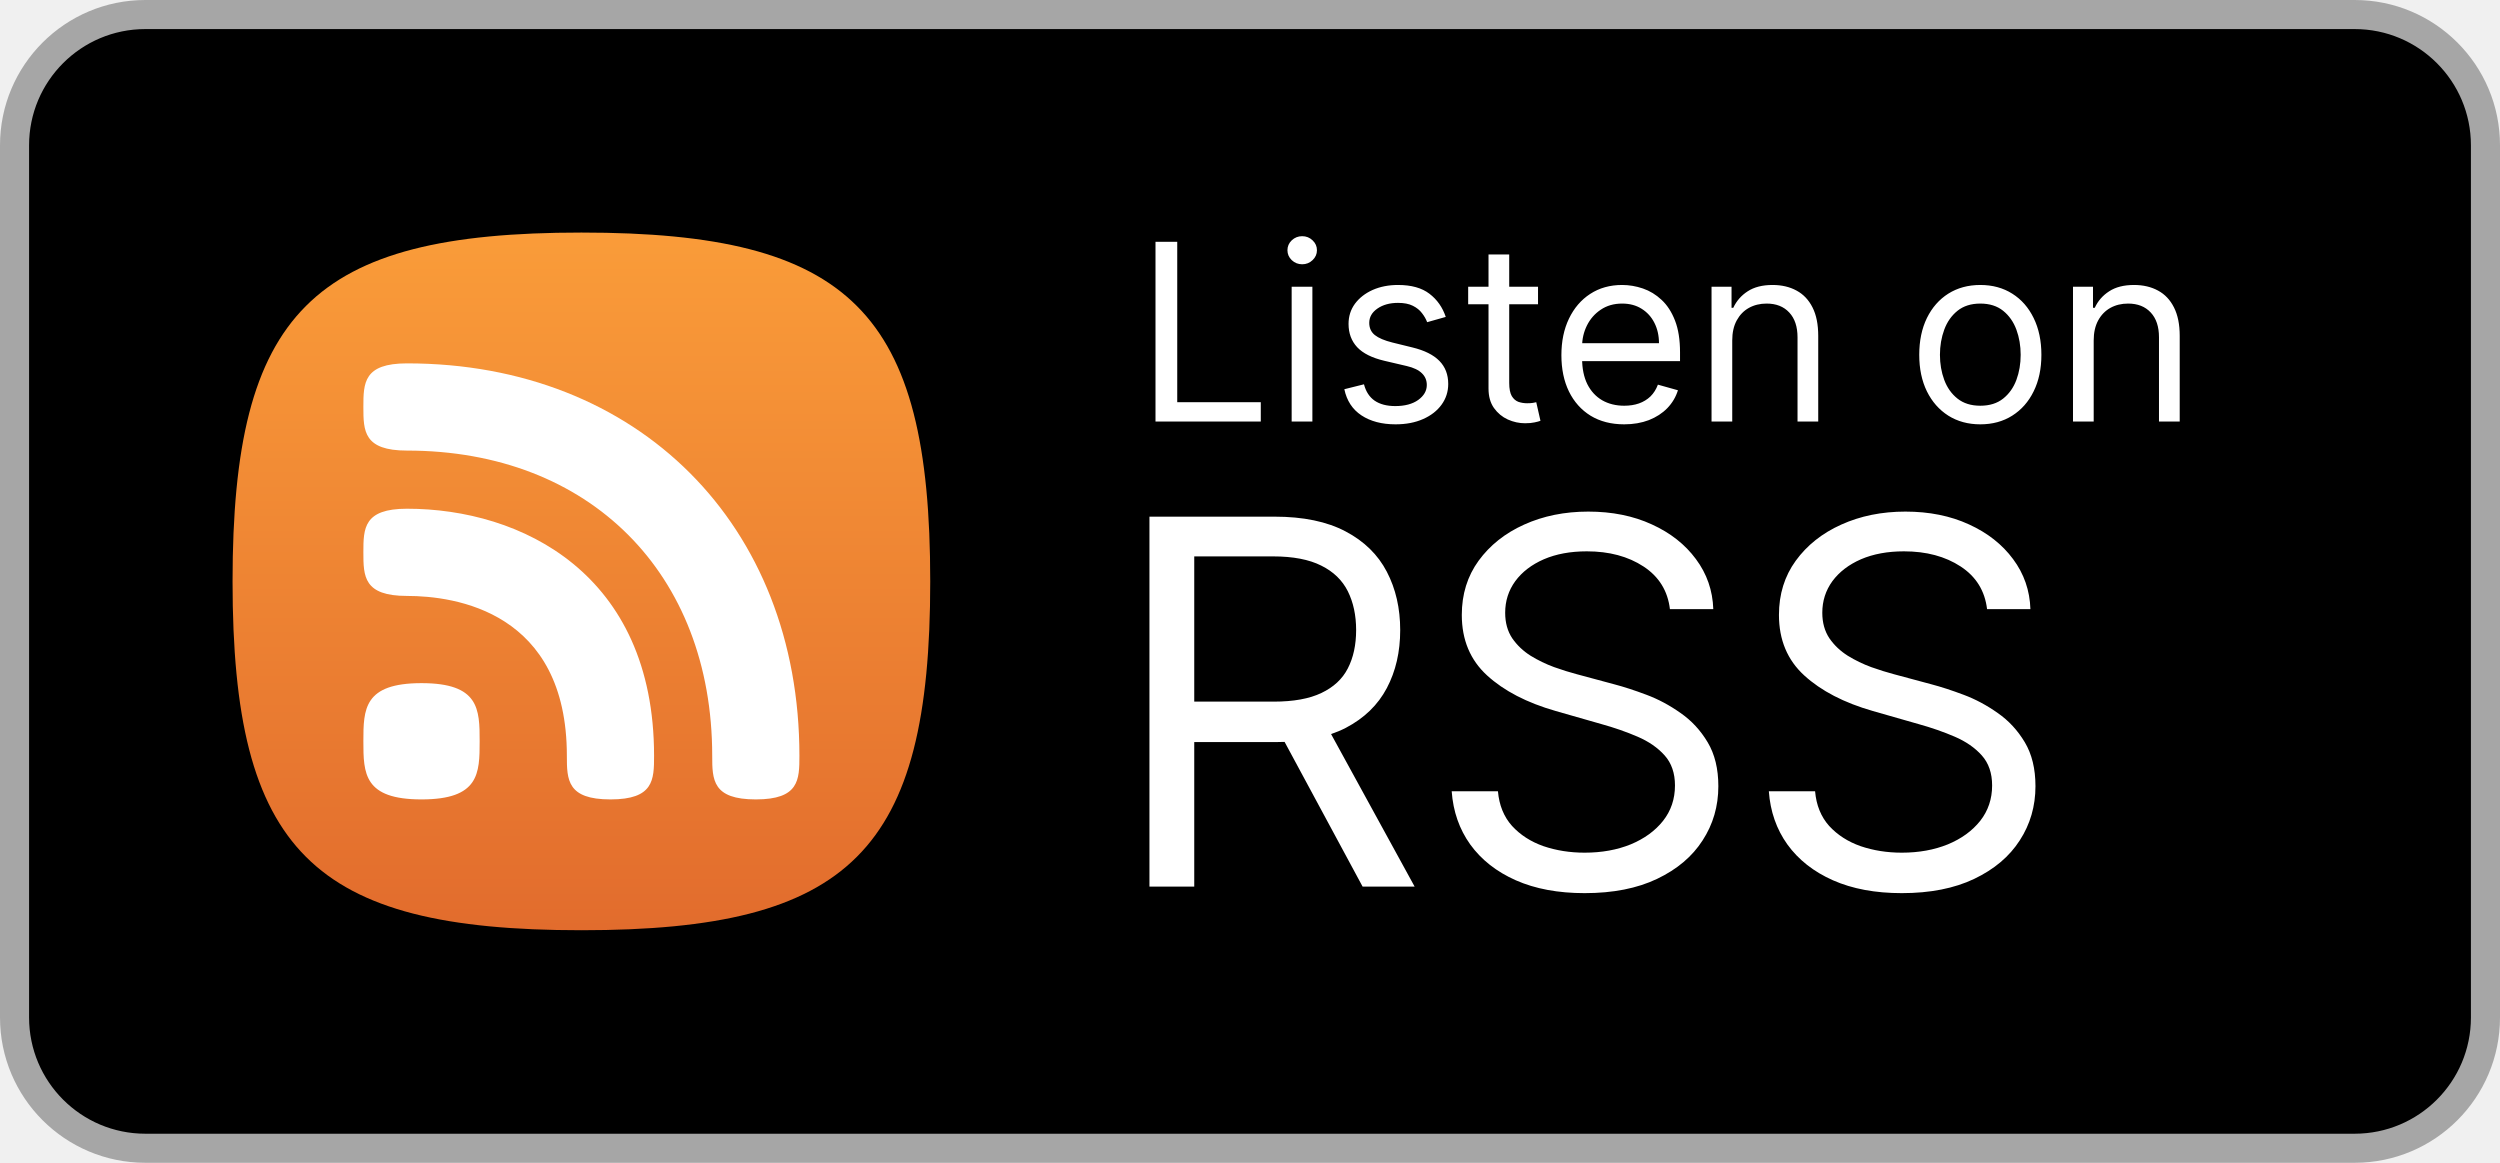
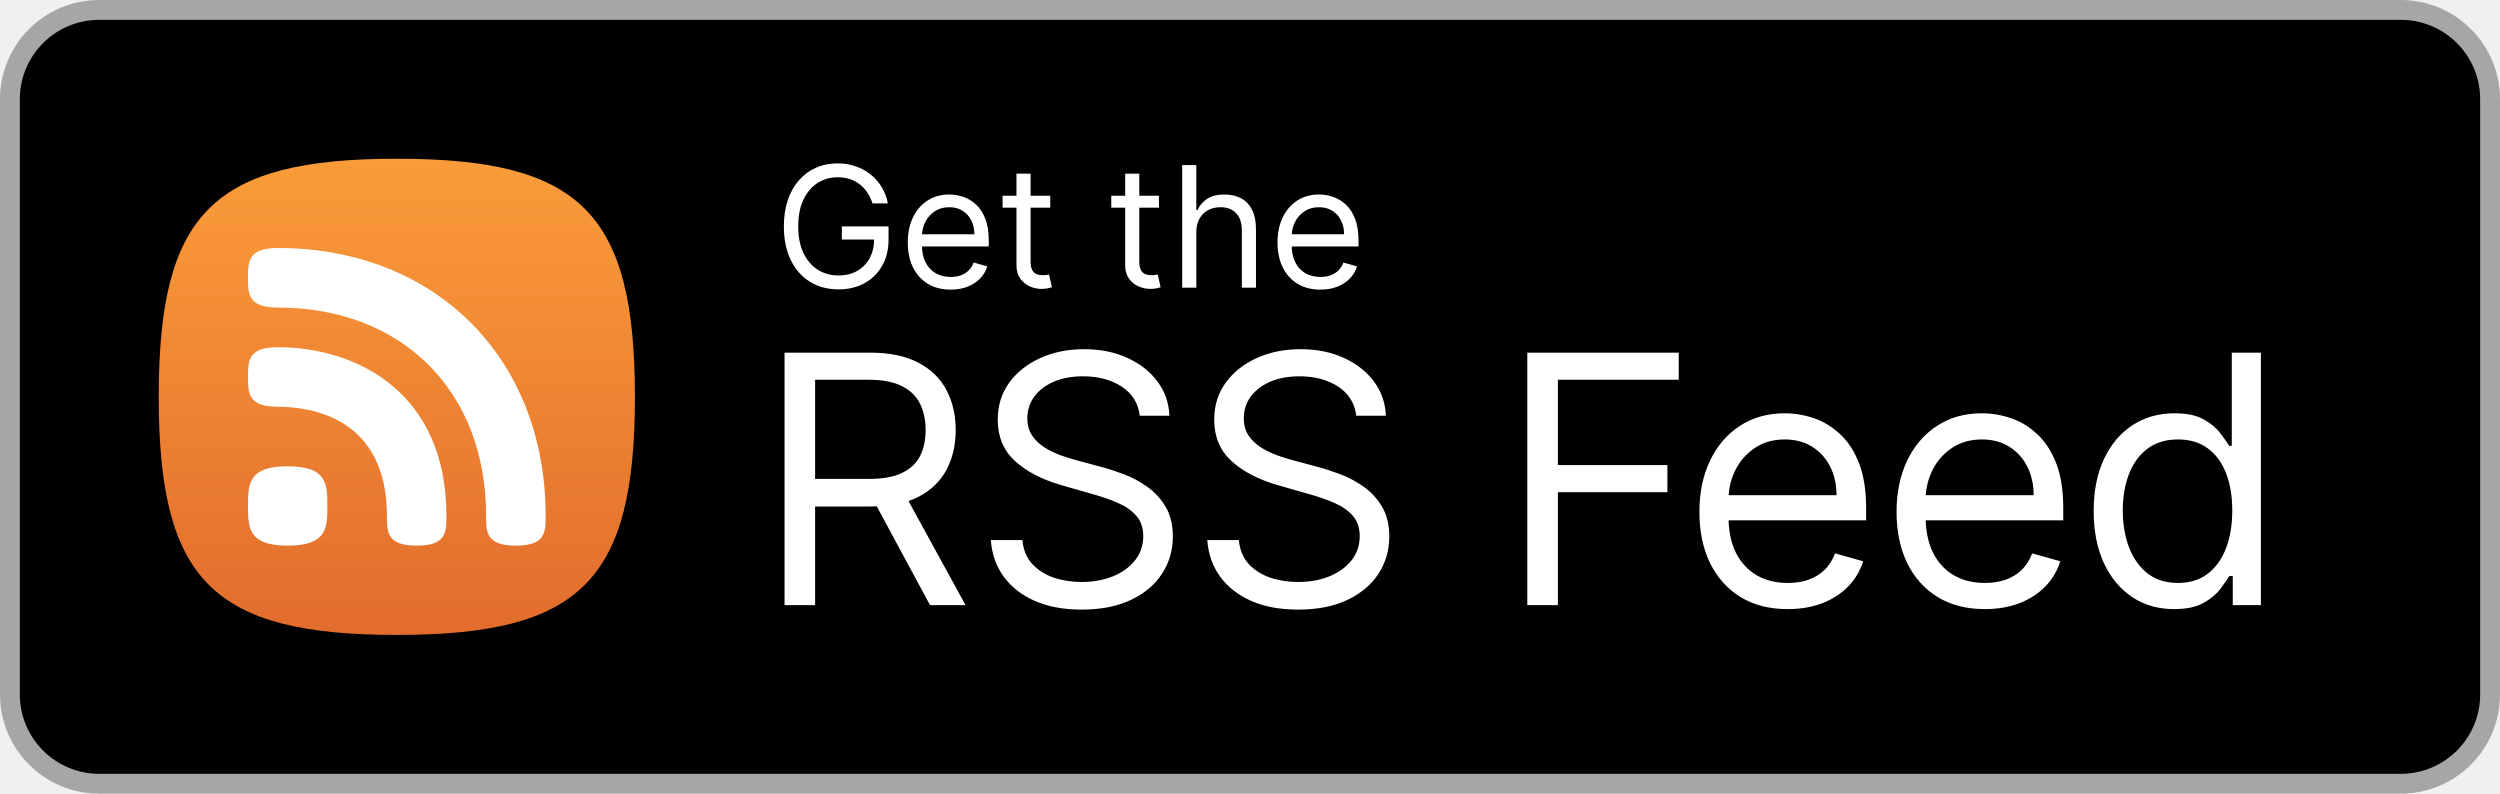
- <svg xmlns="http://www.w3.org/2000/svg" width="86" height="40" viewBox="0 0 86 40" fill="none">
-   <rect x="0.5" y="0.5" width="85" height="39" rx="4.5" fill="black" />
+ <svg xmlns="http://www.w3.org/2000/svg" width="126" height="40" viewBox="0 0 126 40" fill="none">
+   <rect x="0.5" y="0.5" width="125" height="39" rx="4.5" fill="black" />
  <path fill-rule="evenodd" clip-rule="evenodd" d="M10.525 29.475C8.683 27.634 8 24.634 8 20C8 15.366 8.683 12.366 10.525 10.525C12.366 8.683 15.366 8 20 8C24.634 8 27.634 8.683 29.475 10.525C31.317 12.366 32 15.366 32 20C32 24.634 31.317 27.634 29.475 29.475C27.634 31.317 24.634 32 20 32C15.366 32 12.366 31.317 10.525 29.475Z" fill="url(#paint0_linear_115_1971)" />
  <path fill-rule="evenodd" clip-rule="evenodd" d="M14 12.5C12.511 12.5 12.5 13.171 12.5 14C12.5 14.828 12.511 15.5 14 15.5C20.28 15.5 24.5 19.72 24.5 26C24.5 26.828 24.512 27.5 26 27.5C27.488 27.5 27.5 26.828 27.5 26C27.5 18.052 21.949 12.5 14 12.5ZM12.5 25.5C12.5 24.395 12.515 23.5 14.5 23.5C16.485 23.5 16.5 24.395 16.5 25.5C16.5 26.605 16.485 27.5 14.5 27.5C12.515 27.5 12.5 26.605 12.5 25.5ZM12.5 19C12.5 18.172 12.511 17.5 14 17.5C17.921 17.5 22.5 19.726 22.5 26C22.5 26.828 22.488 27.5 21 27.5C19.512 27.5 19.5 26.828 19.5 26C19.5 21.036 15.654 20.5 14 20.5C12.511 20.5 12.5 19.828 12.5 19Z" fill="white" />
-   <path d="M39.749 14.5V8.318H40.497V13.836H43.371V14.5H39.749ZM44.433 14.5V9.864H45.146V14.5H44.433ZM44.795 9.091C44.657 9.091 44.537 9.044 44.436 8.949C44.338 8.854 44.288 8.741 44.288 8.608C44.288 8.475 44.338 8.361 44.436 8.267C44.537 8.172 44.657 8.125 44.795 8.125C44.934 8.125 45.053 8.172 45.152 8.267C45.252 8.361 45.303 8.475 45.303 8.608C45.303 8.741 45.252 8.854 45.152 8.949C45.053 9.044 44.934 9.091 44.795 9.091ZM49.734 10.902L49.094 11.083C49.054 10.976 48.995 10.873 48.916 10.772C48.84 10.67 48.735 10.585 48.602 10.519C48.47 10.452 48.3 10.419 48.092 10.419C47.809 10.419 47.572 10.484 47.383 10.615C47.196 10.744 47.102 10.908 47.102 11.107C47.102 11.284 47.167 11.424 47.295 11.527C47.424 11.629 47.626 11.715 47.899 11.783L48.587 11.952C49.002 12.053 49.311 12.207 49.514 12.414C49.717 12.62 49.819 12.884 49.819 13.208C49.819 13.474 49.742 13.711 49.59 13.921C49.439 14.13 49.227 14.295 48.956 14.415C48.684 14.536 48.368 14.597 48.008 14.597C47.535 14.597 47.144 14.494 46.834 14.289C46.524 14.084 46.328 13.784 46.245 13.389L46.921 13.22C46.986 13.47 47.107 13.657 47.286 13.782C47.468 13.906 47.704 13.969 47.996 13.969C48.328 13.969 48.591 13.898 48.787 13.758C48.984 13.615 49.082 13.444 49.082 13.244C49.082 13.083 49.026 12.948 48.913 12.84C48.801 12.729 48.628 12.647 48.394 12.592L47.621 12.411C47.197 12.311 46.885 12.155 46.686 11.943C46.489 11.73 46.39 11.463 46.39 11.143C46.39 10.882 46.463 10.65 46.61 10.449C46.759 10.248 46.962 10.09 47.217 9.975C47.475 9.861 47.766 9.803 48.092 9.803C48.551 9.803 48.911 9.904 49.173 10.105C49.437 10.306 49.624 10.572 49.734 10.902ZM52.908 9.864V10.467H50.505V9.864H52.908ZM51.205 8.753H51.917V13.172C51.917 13.373 51.947 13.524 52.005 13.625C52.065 13.723 52.142 13.79 52.234 13.824C52.329 13.856 52.429 13.872 52.533 13.872C52.612 13.872 52.676 13.868 52.727 13.86C52.777 13.85 52.817 13.842 52.847 13.836L52.992 14.476C52.944 14.494 52.876 14.512 52.79 14.53C52.703 14.55 52.594 14.56 52.461 14.56C52.26 14.56 52.062 14.517 51.869 14.431C51.678 14.344 51.519 14.212 51.392 14.035C51.267 13.858 51.205 13.635 51.205 13.365V8.753ZM55.873 14.597C55.426 14.597 55.041 14.498 54.717 14.301C54.395 14.102 54.147 13.824 53.972 13.468C53.798 13.11 53.712 12.693 53.712 12.218C53.712 11.743 53.798 11.325 53.972 10.962C54.147 10.598 54.39 10.314 54.702 10.111C55.016 9.906 55.382 9.803 55.801 9.803C56.042 9.803 56.281 9.844 56.516 9.924C56.752 10.005 56.966 10.135 57.159 10.316C57.352 10.495 57.506 10.733 57.621 11.029C57.736 11.325 57.793 11.689 57.793 12.121V12.423H54.219V11.807H57.069C57.069 11.546 57.016 11.312 56.912 11.107C56.809 10.902 56.662 10.74 56.471 10.621C56.282 10.502 56.058 10.443 55.801 10.443C55.517 10.443 55.272 10.514 55.064 10.655C54.859 10.793 54.701 10.974 54.59 11.198C54.48 11.421 54.424 11.661 54.424 11.916V12.327C54.424 12.677 54.485 12.974 54.605 13.217C54.728 13.459 54.898 13.643 55.116 13.77C55.333 13.894 55.586 13.957 55.873 13.957C56.06 13.957 56.229 13.931 56.38 13.878C56.533 13.824 56.665 13.743 56.776 13.637C56.886 13.528 56.972 13.393 57.032 13.232L57.721 13.425C57.648 13.659 57.526 13.864 57.355 14.041C57.184 14.216 56.973 14.353 56.721 14.452C56.47 14.548 56.187 14.597 55.873 14.597ZM59.589 11.711V14.5H58.877V9.864H59.565V10.588H59.625C59.734 10.353 59.899 10.164 60.12 10.021C60.342 9.876 60.627 9.803 60.977 9.803C61.291 9.803 61.566 9.868 61.801 9.996C62.037 10.123 62.22 10.316 62.351 10.576C62.482 10.834 62.547 11.16 62.547 11.554V14.5H61.835V11.602C61.835 11.238 61.74 10.954 61.551 10.751C61.362 10.546 61.102 10.443 60.772 10.443C60.545 10.443 60.342 10.492 60.163 10.591C59.985 10.69 59.846 10.834 59.743 11.023C59.64 11.212 59.589 11.441 59.589 11.711ZM68.123 14.597C67.704 14.597 67.337 14.497 67.021 14.298C66.707 14.098 66.462 13.82 66.285 13.462C66.11 13.104 66.022 12.685 66.022 12.206C66.022 11.723 66.11 11.301 66.285 10.941C66.462 10.581 66.707 10.301 67.021 10.102C67.337 9.903 67.704 9.803 68.123 9.803C68.541 9.803 68.908 9.903 69.222 10.102C69.538 10.301 69.783 10.581 69.958 10.941C70.135 11.301 70.224 11.723 70.224 12.206C70.224 12.685 70.135 13.104 69.958 13.462C69.783 13.82 69.538 14.098 69.222 14.298C68.908 14.497 68.541 14.597 68.123 14.597ZM68.123 13.957C68.441 13.957 68.703 13.875 68.908 13.712C69.113 13.549 69.265 13.335 69.364 13.069C69.462 12.804 69.511 12.516 69.511 12.206C69.511 11.896 69.462 11.607 69.364 11.34C69.265 11.072 69.113 10.856 68.908 10.691C68.703 10.526 68.441 10.443 68.123 10.443C67.805 10.443 67.543 10.526 67.338 10.691C67.133 10.856 66.981 11.072 66.882 11.34C66.784 11.607 66.734 11.896 66.734 12.206C66.734 12.516 66.784 12.804 66.882 13.069C66.981 13.335 67.133 13.549 67.338 13.712C67.543 13.875 67.805 13.957 68.123 13.957ZM72.023 11.711V14.5H71.311V9.864H71.999V10.588H72.06C72.168 10.353 72.333 10.164 72.555 10.021C72.776 9.876 73.062 9.803 73.412 9.803C73.726 9.803 74.001 9.868 74.236 9.996C74.472 10.123 74.655 10.316 74.785 10.576C74.916 10.834 74.982 11.16 74.982 11.554V14.5H74.269V11.602C74.269 11.238 74.175 10.954 73.986 10.751C73.796 10.546 73.537 10.443 73.207 10.443C72.979 10.443 72.776 10.492 72.597 10.591C72.42 10.69 72.28 10.834 72.177 11.023C72.075 11.212 72.023 11.441 72.023 11.711Z" fill="white" />
-   <path d="M39.541 30.5V17.773H43.842C44.836 17.773 45.652 17.943 46.29 18.282C46.928 18.618 47.401 19.08 47.707 19.668C48.014 20.256 48.167 20.925 48.167 21.675C48.167 22.425 48.014 23.09 47.707 23.67C47.401 24.25 46.93 24.706 46.296 25.038C45.663 25.365 44.852 25.528 43.867 25.528H40.386V24.136H43.817C44.496 24.136 45.043 24.037 45.457 23.838C45.876 23.639 46.178 23.358 46.365 22.993C46.555 22.624 46.651 22.185 46.651 21.675C46.651 21.166 46.555 20.721 46.365 20.339C46.174 19.958 45.87 19.664 45.451 19.457C45.033 19.246 44.48 19.14 43.792 19.14H41.082V30.5H39.541ZM45.532 24.783L48.664 30.5H46.874L43.792 24.783H45.532ZM57.445 20.954C57.371 20.325 57.068 19.836 56.538 19.488C56.008 19.14 55.357 18.966 54.587 18.966C54.023 18.966 53.53 19.057 53.108 19.239C52.689 19.422 52.362 19.672 52.126 19.991C51.894 20.31 51.778 20.673 51.778 21.079C51.778 21.419 51.858 21.711 52.02 21.955C52.186 22.195 52.397 22.396 52.654 22.558C52.911 22.715 53.18 22.846 53.462 22.949C53.743 23.049 54.002 23.13 54.239 23.192L55.531 23.54C55.863 23.627 56.231 23.747 56.637 23.9C57.047 24.053 57.439 24.263 57.812 24.528C58.189 24.789 58.5 25.125 58.744 25.535C58.989 25.945 59.111 26.448 59.111 27.045C59.111 27.733 58.931 28.354 58.57 28.909C58.214 29.464 57.692 29.905 57.004 30.233C56.32 30.56 55.49 30.724 54.512 30.724C53.601 30.724 52.811 30.577 52.144 30.282C51.481 29.988 50.959 29.578 50.578 29.052C50.201 28.526 49.988 27.915 49.938 27.219H51.529C51.571 27.699 51.732 28.097 52.014 28.412C52.3 28.723 52.66 28.955 53.095 29.108C53.534 29.257 54.007 29.332 54.512 29.332C55.1 29.332 55.629 29.236 56.097 29.046C56.565 28.851 56.936 28.582 57.209 28.238C57.483 27.89 57.619 27.484 57.619 27.02C57.619 26.597 57.501 26.253 57.265 25.988C57.029 25.723 56.718 25.508 56.333 25.342C55.948 25.176 55.531 25.031 55.084 24.907L53.518 24.459C52.523 24.174 51.736 23.766 51.156 23.235C50.576 22.705 50.286 22.011 50.286 21.153C50.286 20.441 50.479 19.819 50.864 19.289C51.254 18.755 51.776 18.34 52.43 18.046C53.089 17.748 53.824 17.599 54.636 17.599C55.457 17.599 56.186 17.746 56.824 18.04C57.462 18.33 57.967 18.728 58.34 19.233C58.717 19.739 58.916 20.312 58.937 20.954H57.445ZM68.355 20.954C68.28 20.325 67.978 19.836 67.448 19.488C66.917 19.14 66.267 18.966 65.496 18.966C64.933 18.966 64.44 19.057 64.017 19.239C63.599 19.422 63.272 19.672 63.035 19.991C62.803 20.31 62.687 20.673 62.687 21.079C62.687 21.419 62.768 21.711 62.93 21.955C63.095 22.195 63.307 22.396 63.564 22.558C63.82 22.715 64.09 22.846 64.371 22.949C64.653 23.049 64.912 23.13 65.148 23.192L66.441 23.54C66.772 23.627 67.141 23.747 67.547 23.9C67.957 24.053 68.349 24.263 68.722 24.528C69.099 24.789 69.409 25.125 69.654 25.535C69.898 25.945 70.02 26.448 70.02 27.045C70.02 27.733 69.84 28.354 69.48 28.909C69.124 29.464 68.601 29.905 67.914 30.233C67.23 30.56 66.399 30.724 65.422 30.724C64.51 30.724 63.721 30.577 63.054 30.282C62.391 29.988 61.869 29.578 61.488 29.052C61.111 28.526 60.898 27.915 60.848 27.219H62.439C62.48 27.699 62.642 28.097 62.923 28.412C63.209 28.723 63.57 28.955 64.005 29.108C64.444 29.257 64.916 29.332 65.422 29.332C66.01 29.332 66.538 29.236 67.006 29.046C67.475 28.851 67.845 28.582 68.119 28.238C68.392 27.89 68.529 27.484 68.529 27.02C68.529 26.597 68.411 26.253 68.175 25.988C67.939 25.723 67.628 25.508 67.243 25.342C66.857 25.176 66.441 25.031 65.993 24.907L64.427 24.459C63.433 24.174 62.646 23.766 62.066 23.235C61.486 22.705 61.196 22.011 61.196 21.153C61.196 20.441 61.389 19.819 61.774 19.289C62.163 18.755 62.685 18.34 63.34 18.046C63.999 17.748 64.734 17.599 65.546 17.599C66.366 17.599 67.096 17.746 67.734 18.04C68.371 18.33 68.877 18.728 69.25 19.233C69.627 19.739 69.826 20.312 69.846 20.954H68.355Z" fill="white" />
-   <rect x="0.5" y="0.5" width="85" height="39" rx="4.5" stroke="#A6A6A6" />
+   <path d="M43.974 10.25C43.908 10.047 43.821 9.865 43.712 9.704C43.605 9.541 43.477 9.402 43.328 9.287C43.182 9.172 43.015 9.085 42.827 9.024C42.64 8.964 42.435 8.934 42.212 8.934C41.845 8.934 41.512 9.029 41.212 9.218C40.913 9.407 40.674 9.686 40.497 10.054C40.32 10.422 40.231 10.874 40.231 11.409C40.231 11.944 40.321 12.396 40.5 12.764C40.679 13.133 40.922 13.411 41.228 13.601C41.533 13.79 41.878 13.884 42.26 13.884C42.614 13.884 42.926 13.809 43.196 13.658C43.467 13.505 43.679 13.29 43.83 13.012C43.983 12.732 44.059 12.403 44.059 12.025L44.288 12.073H42.429V11.409H44.783V12.073C44.783 12.582 44.675 13.025 44.457 13.401C44.242 13.778 43.944 14.069 43.564 14.277C43.186 14.482 42.751 14.585 42.26 14.585C41.713 14.585 41.232 14.456 40.817 14.198C40.405 13.941 40.083 13.574 39.851 13.099C39.622 12.624 39.507 12.061 39.507 11.409C39.507 10.92 39.572 10.48 39.703 10.09C39.836 9.698 40.023 9.364 40.265 9.088C40.506 8.812 40.792 8.601 41.122 8.454C41.452 8.307 41.815 8.234 42.212 8.234C42.538 8.234 42.842 8.283 43.123 8.382C43.407 8.478 43.66 8.616 43.881 8.795C44.104 8.972 44.29 9.184 44.439 9.432C44.588 9.678 44.691 9.95 44.747 10.25H43.974ZM47.913 14.597C47.466 14.597 47.081 14.498 46.757 14.301C46.435 14.102 46.186 13.824 46.011 13.468C45.838 13.11 45.752 12.693 45.752 12.218C45.752 11.743 45.838 11.325 46.011 10.962C46.186 10.598 46.43 10.314 46.742 10.111C47.056 9.906 47.422 9.803 47.84 9.803C48.082 9.803 48.32 9.844 48.556 9.924C48.791 10.005 49.005 10.135 49.199 10.316C49.392 10.495 49.546 10.733 49.66 11.029C49.775 11.325 49.833 11.689 49.833 12.121V12.423H46.259V11.807H49.108C49.108 11.546 49.056 11.312 48.951 11.107C48.849 10.902 48.702 10.74 48.51 10.621C48.321 10.502 48.098 10.443 47.84 10.443C47.557 10.443 47.311 10.514 47.104 10.655C46.899 10.793 46.741 10.974 46.63 11.198C46.519 11.421 46.464 11.661 46.464 11.916V12.327C46.464 12.677 46.524 12.974 46.645 13.217C46.768 13.459 46.938 13.643 47.155 13.77C47.373 13.894 47.625 13.957 47.913 13.957C48.1 13.957 48.269 13.931 48.42 13.878C48.573 13.824 48.705 13.743 48.815 13.637C48.926 13.528 49.011 13.393 49.072 13.232L49.76 13.425C49.688 13.659 49.566 13.864 49.395 14.041C49.224 14.216 49.013 14.353 48.761 14.452C48.509 14.548 48.227 14.597 47.913 14.597ZM52.932 9.864V10.467H50.53V9.864H52.932ZM51.23 8.753H51.942V13.172C51.942 13.373 51.972 13.524 52.03 13.625C52.09 13.723 52.167 13.79 52.259 13.824C52.354 13.856 52.454 13.872 52.558 13.872C52.637 13.872 52.701 13.868 52.751 13.86C52.802 13.85 52.842 13.842 52.872 13.836L53.017 14.476C52.969 14.494 52.901 14.512 52.815 14.53C52.728 14.55 52.619 14.56 52.486 14.56C52.285 14.56 52.087 14.517 51.894 14.431C51.703 14.344 51.544 14.212 51.417 14.035C51.292 13.858 51.23 13.635 51.23 13.365V8.753ZM58.411 9.864V10.467H56.008V9.864H58.411ZM56.709 8.753H57.421V13.172C57.421 13.373 57.45 13.524 57.508 13.625C57.569 13.723 57.645 13.79 57.738 13.824C57.833 13.856 57.932 13.872 58.037 13.872C58.115 13.872 58.18 13.868 58.23 13.86C58.28 13.85 58.32 13.842 58.351 13.836L58.495 14.476C58.447 14.494 58.38 14.512 58.293 14.53C58.207 14.55 58.097 14.56 57.964 14.56C57.763 14.56 57.566 14.517 57.373 14.431C57.181 14.344 57.023 14.212 56.896 14.035C56.771 13.858 56.709 13.635 56.709 13.365V8.753ZM60.294 11.711V14.5H59.582V8.318H60.294V10.588H60.355C60.464 10.349 60.627 10.158 60.844 10.018C61.063 9.875 61.355 9.803 61.719 9.803C62.035 9.803 62.312 9.867 62.549 9.993C62.787 10.118 62.971 10.31 63.102 10.57C63.234 10.828 63.301 11.155 63.301 11.554V14.5H62.589V11.602C62.589 11.234 62.493 10.949 62.302 10.748C62.113 10.545 61.85 10.443 61.514 10.443C61.281 10.443 61.071 10.492 60.886 10.591C60.703 10.69 60.558 10.834 60.452 11.023C60.347 11.212 60.294 11.441 60.294 11.711ZM66.548 14.597C66.101 14.597 65.716 14.498 65.392 14.301C65.07 14.102 64.822 13.824 64.646 13.468C64.473 13.11 64.387 12.693 64.387 12.218C64.387 11.743 64.473 11.325 64.646 10.962C64.822 10.598 65.065 10.314 65.377 10.111C65.691 9.906 66.057 9.803 66.476 9.803C66.717 9.803 66.956 9.844 67.191 9.924C67.426 10.005 67.641 10.135 67.834 10.316C68.027 10.495 68.181 10.733 68.296 11.029C68.41 11.325 68.468 11.689 68.468 12.121V12.423H64.894V11.807H67.743C67.743 11.546 67.691 11.312 67.586 11.107C67.484 10.902 67.337 10.74 67.146 10.621C66.957 10.502 66.733 10.443 66.476 10.443C66.192 10.443 65.946 10.514 65.739 10.655C65.534 10.793 65.376 10.974 65.265 11.198C65.154 11.421 65.099 11.661 65.099 11.916V12.327C65.099 12.677 65.159 12.974 65.28 13.217C65.403 13.459 65.573 13.643 65.79 13.77C66.008 13.894 66.26 13.957 66.548 13.957C66.735 13.957 66.904 13.931 67.055 13.878C67.208 13.824 67.34 13.743 67.451 13.637C67.561 13.528 67.647 13.393 67.707 13.232L68.395 13.425C68.323 13.659 68.201 13.864 68.03 14.041C67.859 14.216 67.648 14.353 67.396 14.452C67.145 14.548 66.862 14.597 66.548 14.597Z" fill="white" />
+   <path d="M39.541 30.5V17.773H43.842C44.836 17.773 45.652 17.943 46.29 18.282C46.928 18.618 47.401 19.08 47.707 19.668C48.014 20.256 48.167 20.925 48.167 21.675C48.167 22.425 48.014 23.09 47.707 23.67C47.401 24.25 46.93 24.706 46.296 25.038C45.663 25.365 44.852 25.528 43.867 25.528H40.386V24.136H43.817C44.496 24.136 45.043 24.037 45.457 23.838C45.876 23.639 46.178 23.358 46.365 22.993C46.555 22.624 46.651 22.185 46.651 21.675C46.651 21.166 46.555 20.721 46.365 20.339C46.174 19.958 45.87 19.664 45.451 19.457C45.033 19.246 44.48 19.14 43.792 19.14H41.082V30.5H39.541ZM45.532 24.783L48.664 30.5H46.874L43.792 24.783H45.532ZM57.445 20.954C57.371 20.325 57.068 19.836 56.538 19.488C56.008 19.14 55.357 18.966 54.587 18.966C54.023 18.966 53.53 19.057 53.108 19.239C52.689 19.422 52.362 19.672 52.126 19.991C51.894 20.31 51.778 20.673 51.778 21.079C51.778 21.419 51.858 21.711 52.02 21.955C52.186 22.195 52.397 22.396 52.654 22.558C52.911 22.715 53.18 22.846 53.462 22.949C53.743 23.049 54.002 23.13 54.239 23.192L55.531 23.54C55.863 23.627 56.231 23.747 56.637 23.9C57.047 24.053 57.439 24.263 57.812 24.528C58.189 24.789 58.5 25.125 58.744 25.535C58.989 25.945 59.111 26.448 59.111 27.045C59.111 27.733 58.931 28.354 58.57 28.909C58.214 29.464 57.692 29.905 57.004 30.233C56.32 30.56 55.49 30.724 54.512 30.724C53.601 30.724 52.811 30.577 52.144 30.282C51.481 29.988 50.959 29.578 50.578 29.052C50.201 28.526 49.988 27.915 49.938 27.219H51.529C51.571 27.699 51.732 28.097 52.014 28.412C52.3 28.723 52.66 28.955 53.095 29.108C53.534 29.257 54.007 29.332 54.512 29.332C55.1 29.332 55.629 29.236 56.097 29.046C56.565 28.851 56.936 28.582 57.209 28.238C57.483 27.89 57.619 27.484 57.619 27.02C57.619 26.597 57.501 26.253 57.265 25.988C57.029 25.723 56.718 25.508 56.333 25.342C55.948 25.176 55.531 25.031 55.084 24.907L53.518 24.459C52.523 24.174 51.736 23.766 51.156 23.235C50.576 22.705 50.286 22.011 50.286 21.153C50.286 20.441 50.479 19.819 50.864 19.289C51.254 18.755 51.776 18.34 52.43 18.046C53.089 17.748 53.824 17.599 54.636 17.599C55.457 17.599 56.186 17.746 56.824 18.04C57.462 18.33 57.967 18.728 58.34 19.233C58.717 19.739 58.916 20.312 58.937 20.954H57.445ZM68.355 20.954C68.28 20.325 67.978 19.836 67.448 19.488C66.917 19.14 66.267 18.966 65.496 18.966C64.933 18.966 64.44 19.057 64.017 19.239C63.599 19.422 63.272 19.672 63.035 19.991C62.803 20.31 62.687 20.673 62.687 21.079C62.687 21.419 62.768 21.711 62.93 21.955C63.095 22.195 63.307 22.396 63.564 22.558C63.82 22.715 64.09 22.846 64.371 22.949C64.653 23.049 64.912 23.13 65.148 23.192L66.441 23.54C66.772 23.627 67.141 23.747 67.547 23.9C67.957 24.053 68.349 24.263 68.722 24.528C69.099 24.789 69.409 25.125 69.654 25.535C69.898 25.945 70.02 26.448 70.02 27.045C70.02 27.733 69.84 28.354 69.48 28.909C69.124 29.464 68.601 29.905 67.914 30.233C67.23 30.56 66.399 30.724 65.422 30.724C64.51 30.724 63.721 30.577 63.054 30.282C62.391 29.988 61.869 29.578 61.488 29.052C61.111 28.526 60.898 27.915 60.848 27.219H62.439C62.48 27.699 62.642 28.097 62.923 28.412C63.209 28.723 63.57 28.955 64.005 29.108C64.444 29.257 64.916 29.332 65.422 29.332C66.01 29.332 66.538 29.236 67.006 29.046C67.475 28.851 67.845 28.582 68.119 28.238C68.392 27.89 68.529 27.484 68.529 27.02C68.529 26.597 68.411 26.253 68.175 25.988C67.939 25.723 67.628 25.508 67.243 25.342C66.857 25.176 66.441 25.031 65.993 24.907L64.427 24.459C63.433 24.174 62.646 23.766 62.066 23.235C61.486 22.705 61.196 22.011 61.196 21.153C61.196 20.441 61.389 19.819 61.774 19.289C62.163 18.755 62.685 18.34 63.34 18.046C63.999 17.748 64.734 17.599 65.546 17.599C66.366 17.599 67.096 17.746 67.734 18.04C68.371 18.33 68.877 18.728 69.25 19.233C69.627 19.739 69.826 20.312 69.846 20.954H68.355ZM76.976 30.5V17.773H84.608V19.14H78.517V23.44H84.036V24.808H78.517V30.5H76.976ZM90.1 30.699C89.18 30.699 88.387 30.496 87.72 30.09C87.057 29.68 86.545 29.108 86.185 28.375C85.828 27.637 85.65 26.78 85.65 25.802C85.65 24.824 85.828 23.962 86.185 23.217C86.545 22.467 87.046 21.883 87.689 21.464C88.335 21.041 89.089 20.83 89.951 20.83C90.448 20.83 90.939 20.913 91.424 21.079C91.908 21.245 92.35 21.514 92.747 21.887C93.145 22.255 93.462 22.744 93.698 23.353C93.934 23.962 94.052 24.712 94.052 25.603V26.224H86.694V24.957H92.561C92.561 24.418 92.453 23.938 92.238 23.515C92.026 23.092 91.724 22.759 91.33 22.514C90.941 22.27 90.481 22.148 89.951 22.148C89.367 22.148 88.861 22.293 88.434 22.583C88.012 22.869 87.686 23.241 87.459 23.701C87.231 24.161 87.117 24.654 87.117 25.18V26.026C87.117 26.746 87.241 27.358 87.49 27.859C87.743 28.356 88.093 28.735 88.54 28.996C88.987 29.253 89.507 29.381 90.1 29.381C90.485 29.381 90.833 29.328 91.144 29.22C91.459 29.108 91.73 28.942 91.958 28.723C92.186 28.499 92.362 28.221 92.486 27.89L93.903 28.288C93.754 28.768 93.503 29.191 93.151 29.555C92.799 29.916 92.364 30.198 91.846 30.401C91.328 30.599 90.746 30.699 90.1 30.699ZM100.035 30.699C99.116 30.699 98.322 30.496 97.655 30.09C96.992 29.68 96.481 29.108 96.12 28.375C95.764 27.637 95.586 26.78 95.586 25.802C95.586 24.824 95.764 23.962 96.12 23.217C96.481 22.467 96.982 21.883 97.624 21.464C98.27 21.041 99.025 20.83 99.886 20.83C100.383 20.83 100.874 20.913 101.359 21.079C101.844 21.245 102.285 21.514 102.683 21.887C103.08 22.255 103.397 22.744 103.634 23.353C103.87 23.962 103.988 24.712 103.988 25.603V26.224H96.63V24.957H102.496C102.496 24.418 102.389 23.938 102.173 23.515C101.962 23.092 101.659 22.759 101.266 22.514C100.876 22.27 100.417 22.148 99.886 22.148C99.302 22.148 98.797 22.293 98.37 22.583C97.947 22.869 97.622 23.241 97.394 23.701C97.166 24.161 97.052 24.654 97.052 25.18V26.026C97.052 26.746 97.177 27.358 97.425 27.859C97.678 28.356 98.028 28.735 98.475 28.996C98.923 29.253 99.443 29.381 100.035 29.381C100.421 29.381 100.769 29.328 101.079 29.22C101.394 29.108 101.666 28.942 101.894 28.723C102.121 28.499 102.297 28.221 102.422 27.89L103.839 28.288C103.689 28.768 103.439 29.191 103.087 29.555C102.735 29.916 102.3 30.198 101.782 30.401C101.264 30.599 100.682 30.699 100.035 30.699ZM109.573 30.699C108.778 30.699 108.076 30.498 107.466 30.096C106.857 29.69 106.381 29.118 106.037 28.381C105.693 27.639 105.521 26.763 105.521 25.752C105.521 24.75 105.693 23.88 106.037 23.142C106.381 22.405 106.86 21.835 107.473 21.433C108.086 21.031 108.794 20.83 109.598 20.83C110.22 20.83 110.71 20.934 111.071 21.141C111.435 21.344 111.713 21.576 111.904 21.837C112.098 22.094 112.25 22.305 112.357 22.471H112.482V17.773H113.948V30.5H112.531V29.033H112.357C112.25 29.207 112.096 29.427 111.897 29.692C111.699 29.953 111.415 30.187 111.046 30.394C110.677 30.597 110.186 30.699 109.573 30.699ZM109.772 29.381C110.36 29.381 110.858 29.228 111.264 28.922C111.67 28.611 111.978 28.182 112.189 27.635C112.401 27.084 112.506 26.448 112.506 25.727C112.506 25.015 112.403 24.391 112.196 23.857C111.989 23.318 111.682 22.9 111.276 22.601C110.87 22.299 110.369 22.148 109.772 22.148C109.151 22.148 108.633 22.307 108.218 22.626C107.808 22.941 107.5 23.37 107.292 23.913C107.089 24.451 106.988 25.056 106.988 25.727C106.988 26.407 107.092 27.024 107.299 27.579C107.51 28.13 107.821 28.569 108.231 28.897C108.645 29.22 109.159 29.381 109.772 29.381Z" fill="white" />
+   <rect x="0.5" y="0.5" width="125" height="39" rx="4.5" stroke="#A6A6A6" />
  <defs>
    <linearGradient id="paint0_linear_115_1971" x1="8" y1="8" x2="8" y2="32" gradientUnits="userSpaceOnUse">
      <stop stop-color="#FA9C39" />
      <stop offset="1" stop-color="#E26C2D" />
    </linearGradient>
  </defs>
</svg>
